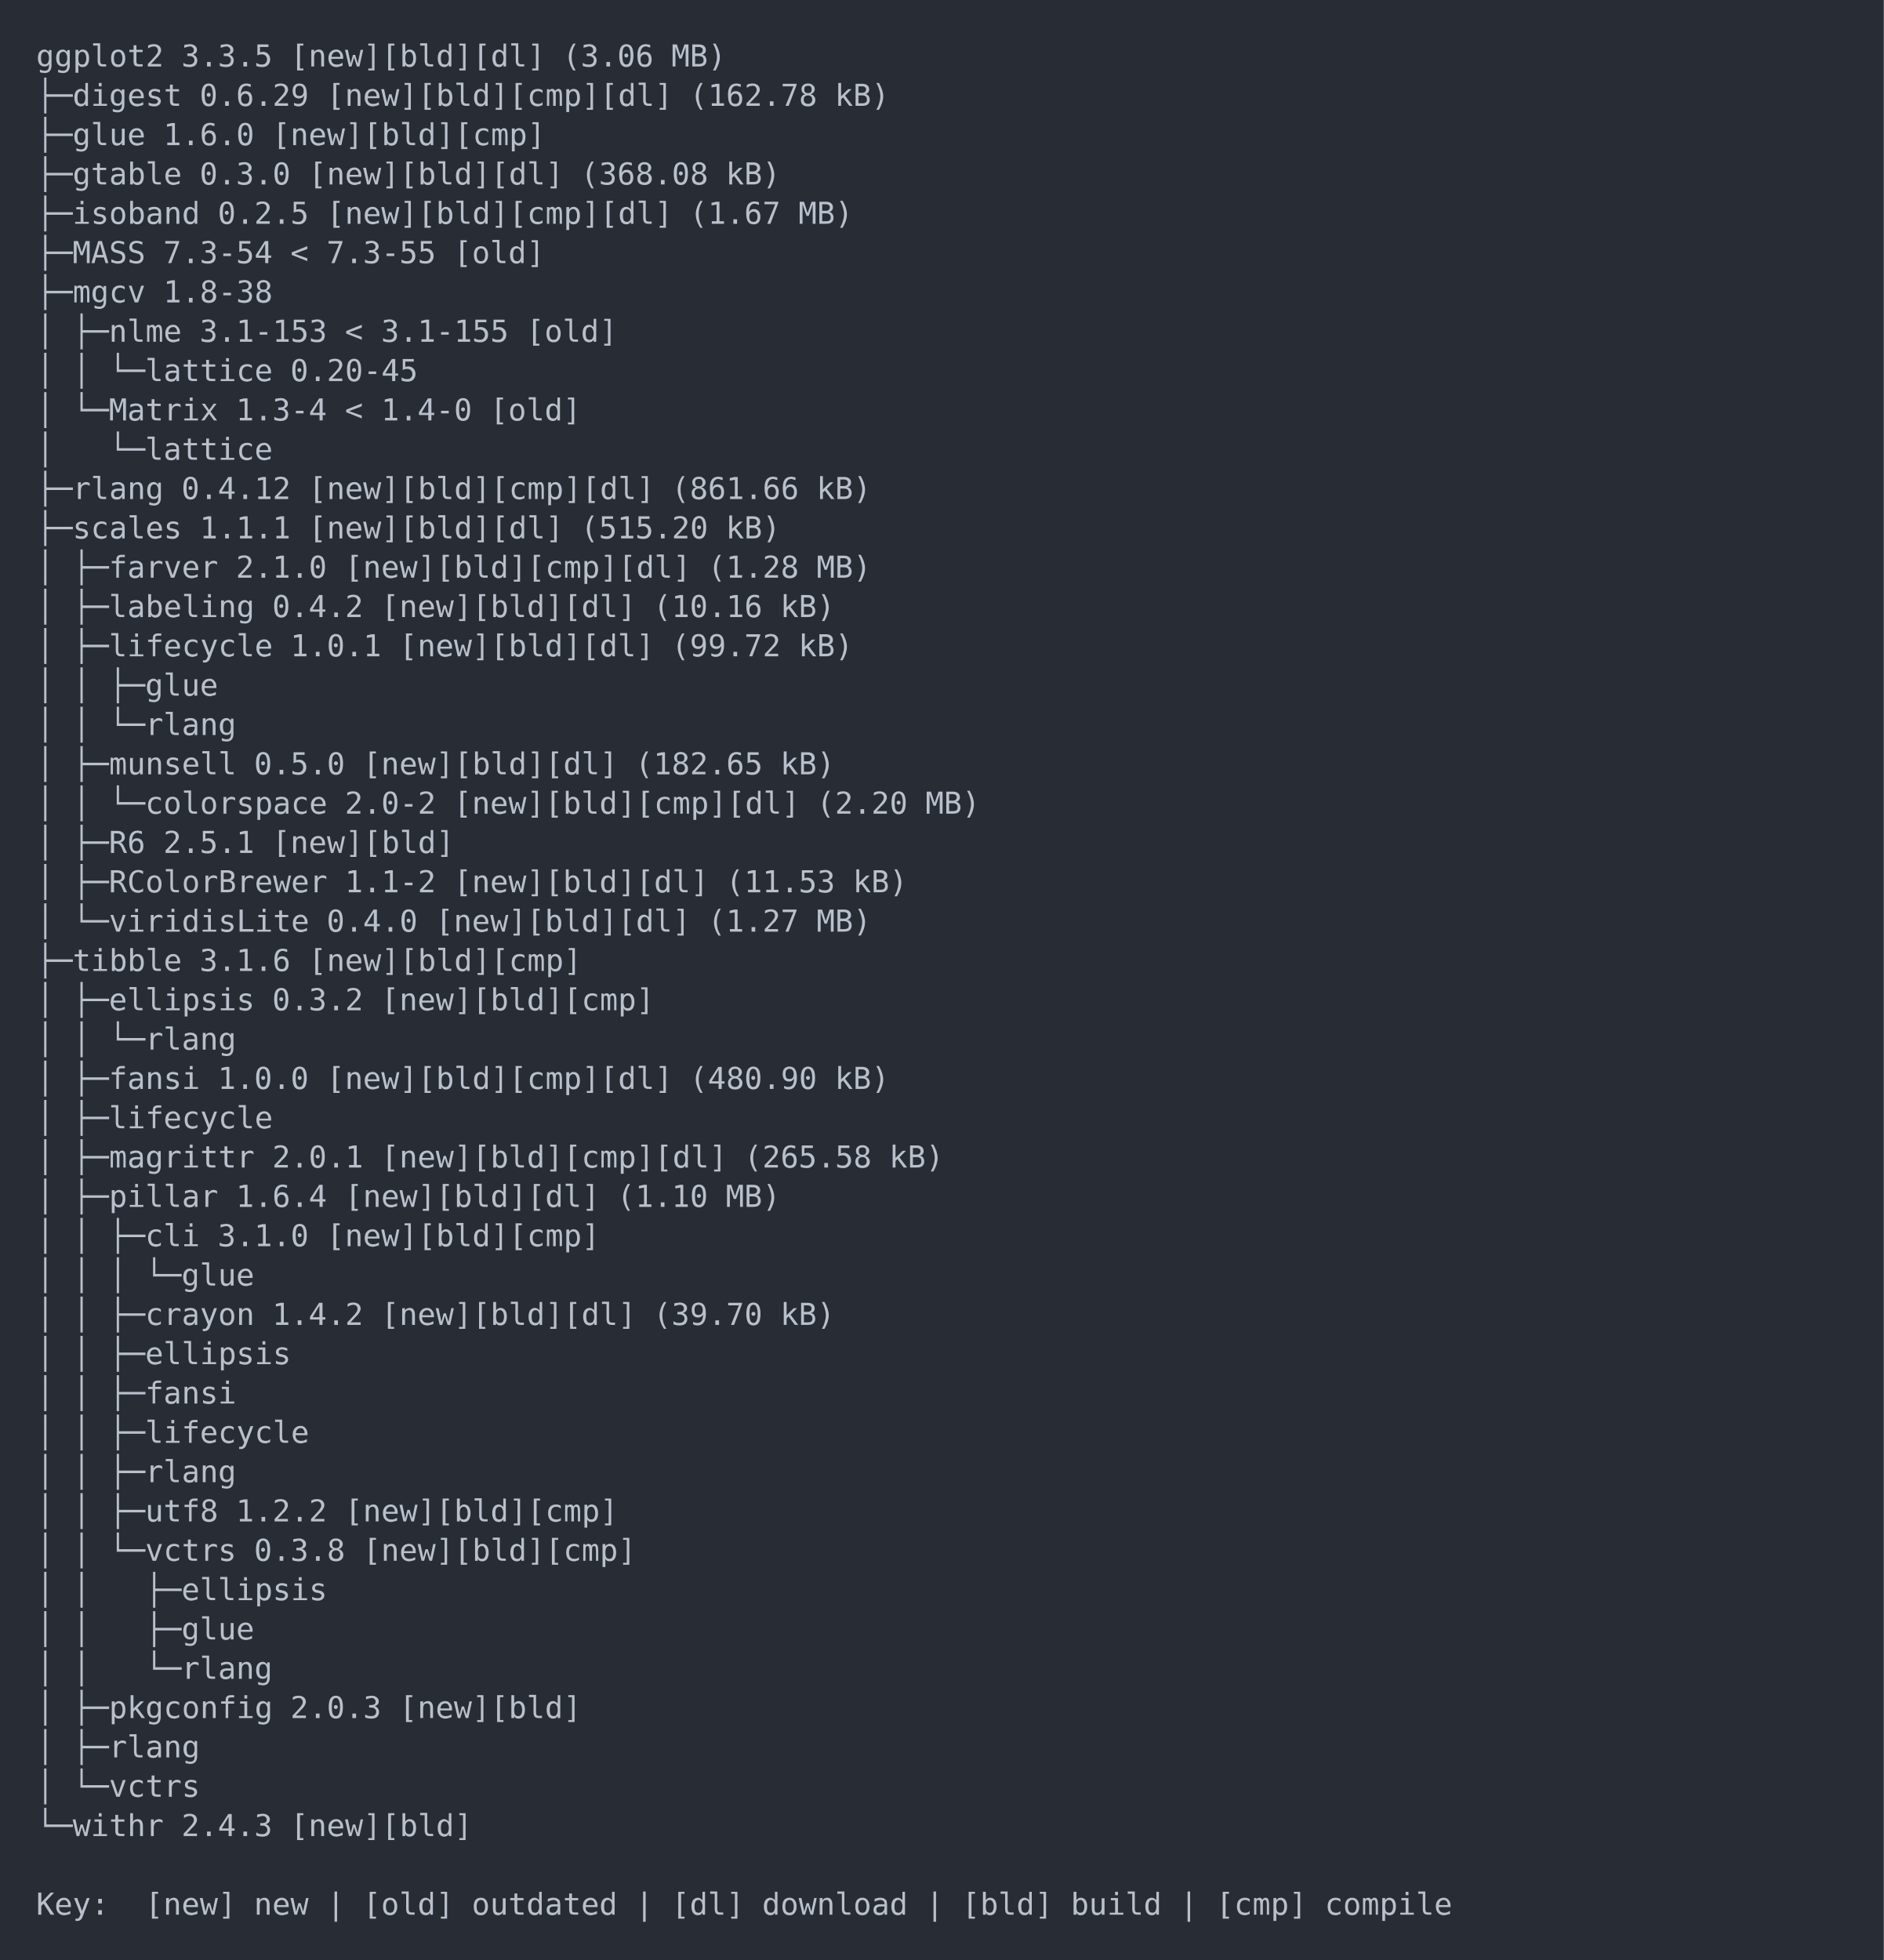
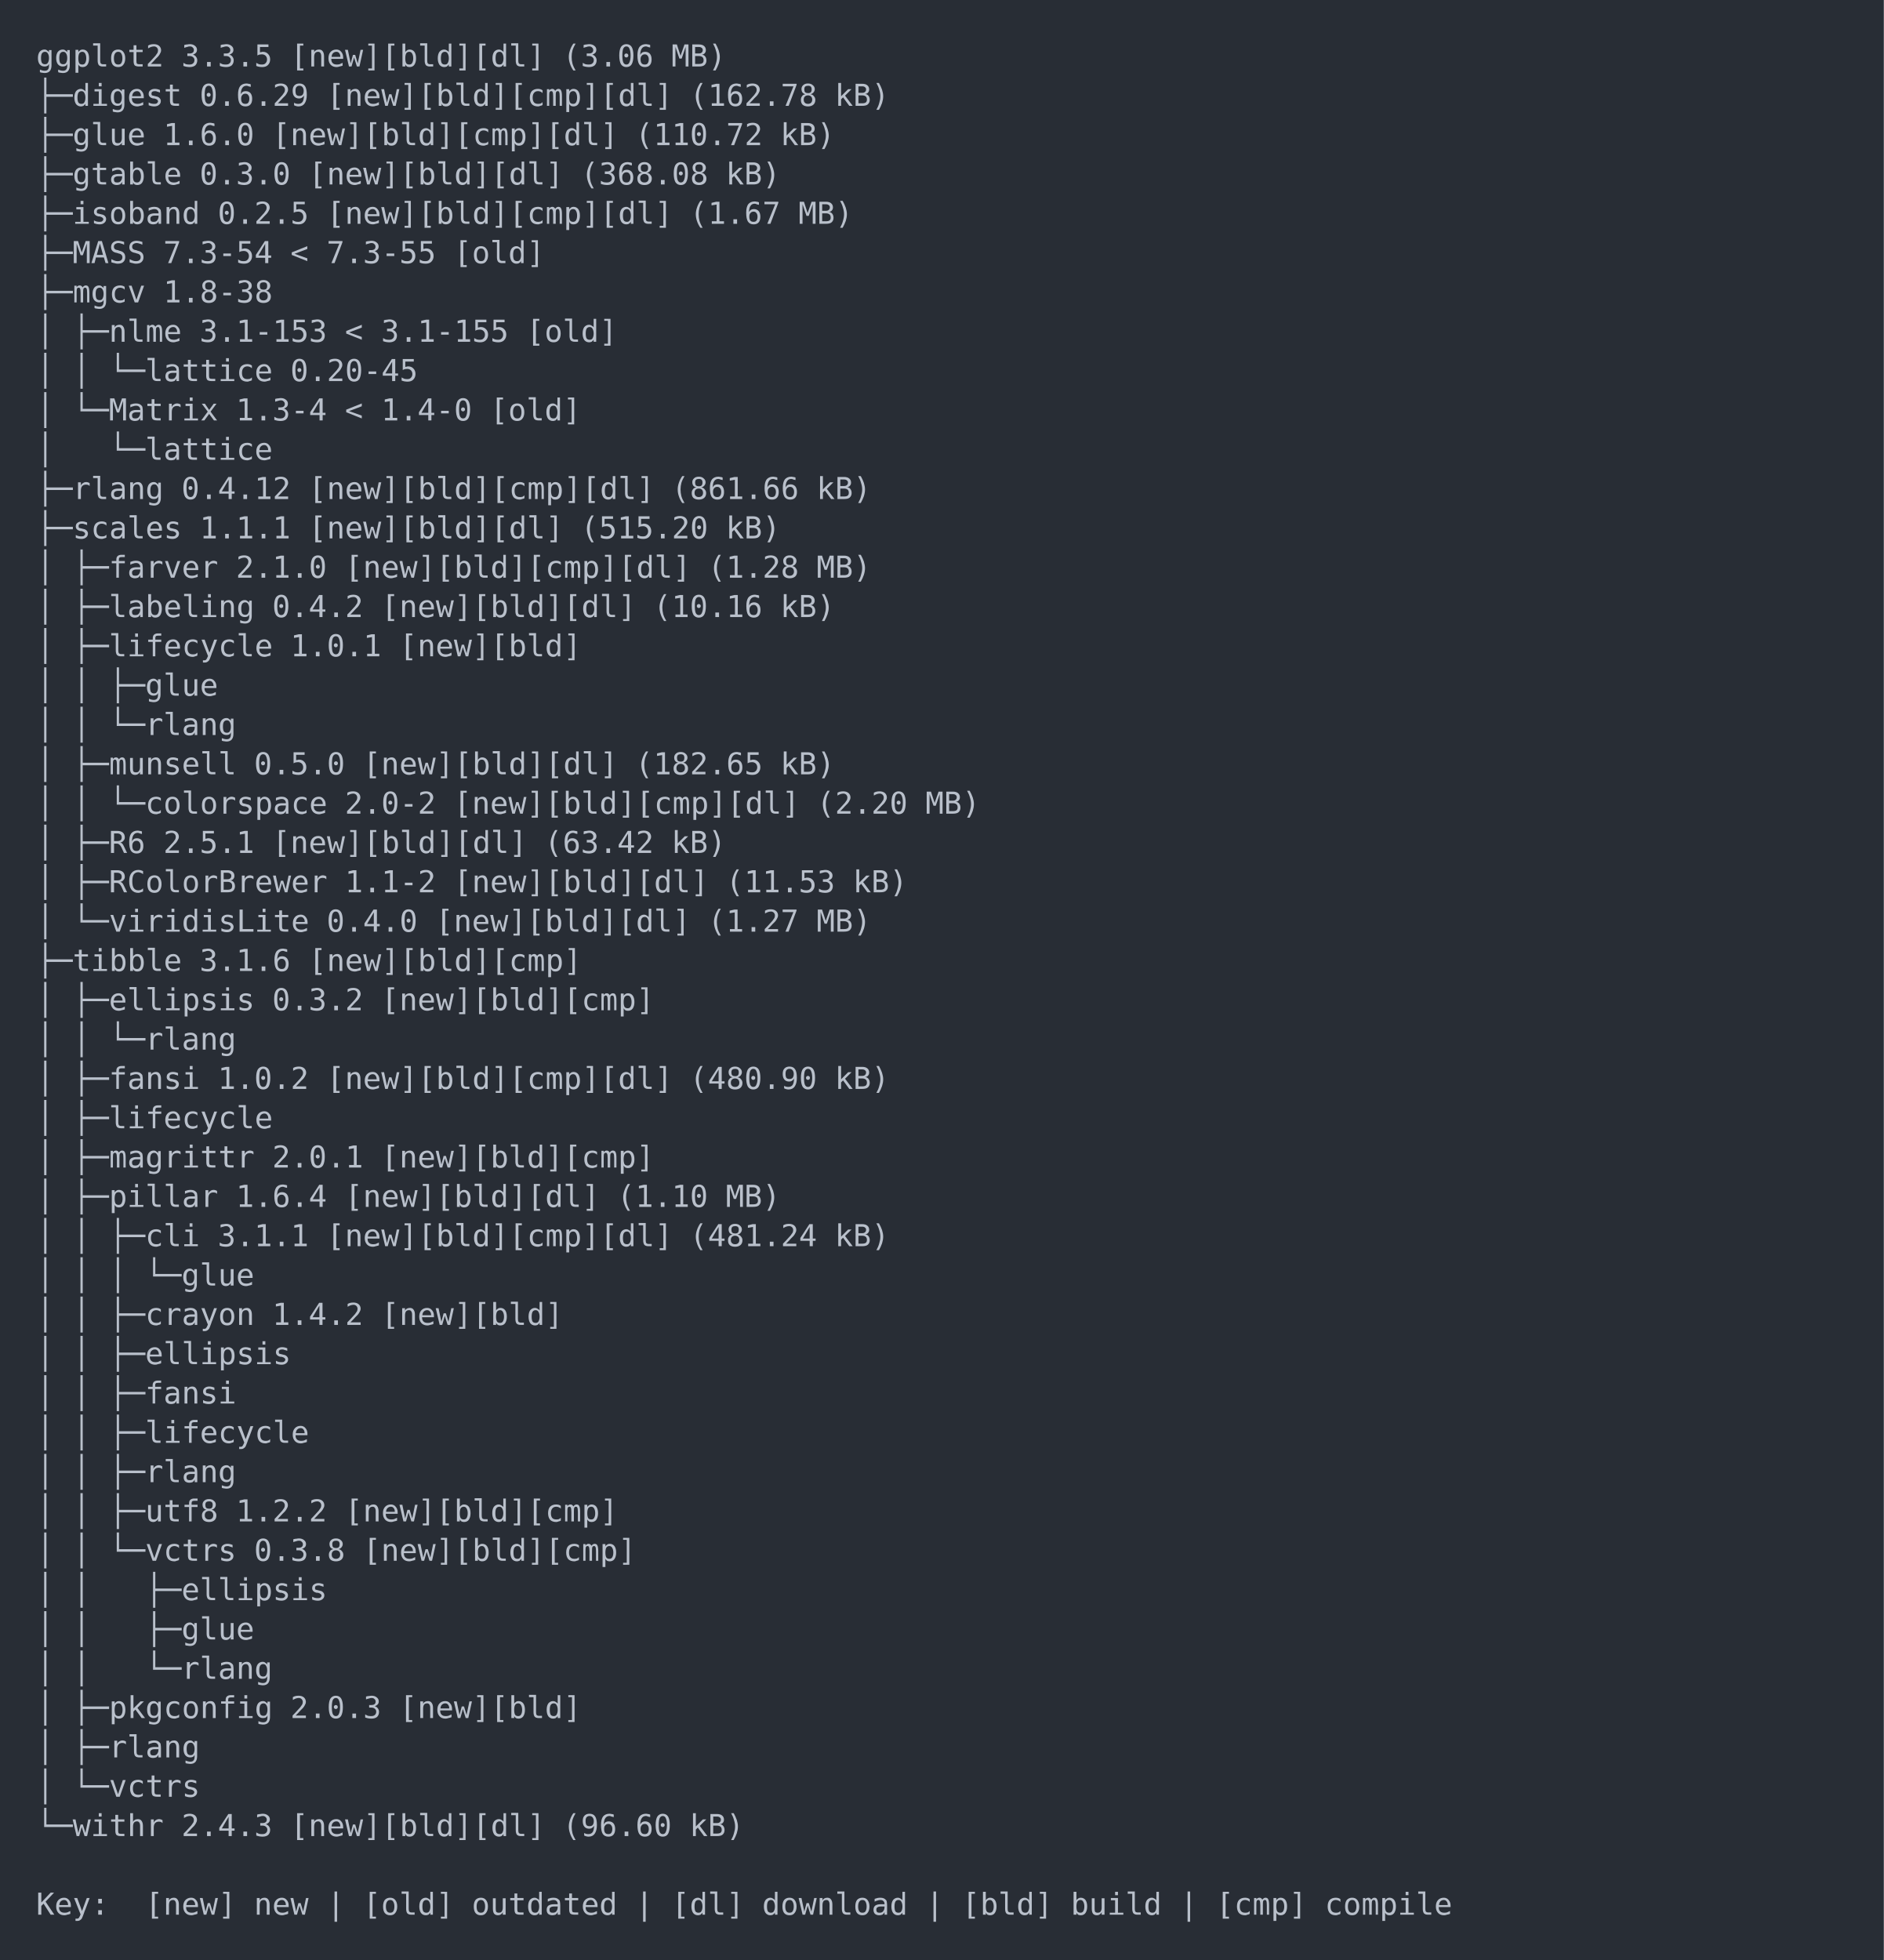
<svg xmlns="http://www.w3.org/2000/svg" xmlns:xlink="http://www.w3.org/1999/xlink" width="1040" height="1082.08">
  <rect width="1040" height="1082.08" rx="0" ry="0" class="a" />
  <svg height="1042.08" viewBox="0 0 100 104.208" width="1000" x="20" y="20">
    <style>.a{fill:rgb(40,45,53)}.b{font-family:'Fira Code',Monaco,Consolas,Menlo,'Bitstream Vera Sans Mono','Powerline Symbols',monospace}.c{fill:rgb(185,192,203);white-space:pre}.d{fill:transparent}</style>
    <g font-family="'Fira Code',Monaco,Consolas,Menlo,'Bitstream Vera Sans Mono','Powerline Symbols',monospace" font-size="1.67" class="b">
      <defs>
        <symbol id="1">
          <text x="0" y="1.67" class="c">│</text>
          <text x="2.004" y="1.67" class="c">│</text>
          <text x="4.008" y="1.67" class="c">└─rlang</text>
        </symbol>
        <symbol id="a">
          <rect height="49" width="100" x="0" y="0" class="d" />
        </symbol>
      </defs>
      <rect height="104.208" width="100" class="a" />
      <svg x="0" y="0" width="100">
        <svg x="0">
          <use xlink:href="#a" />
          <text x="0" y="1.67" class="c">ggplot2</text>
          <text x="8.016" y="1.67" class="c">3.3.5</text>
          <text x="14.028" y="1.67" class="c">[new][bld][dl]</text>
          <text x="29.058" y="1.67" class="c">(3.06</text>
          <text x="35.07" y="1.67" class="c">MB)</text>
          <text x="0" y="3.841" class="c">├─digest</text>
          <text x="9.018" y="3.841" class="c">0.6.29</text>
          <text x="16.032" y="3.841" class="c">[new][bld][cmp][dl]</text>
          <text x="36.072" y="3.841" class="c">(162.78</text>
          <text x="44.088" y="3.841" class="c">kB)</text>
          <text x="0" y="6.012" class="c">├─glue</text>
          <text x="7.014" y="6.012" class="c">1.6.0</text>
-           <text x="13.026" y="6.012" class="c">[new][bld][cmp]</text>
+           <text x="13.026" y="6.012" class="c">[new][bld][cmp][dl]</text>
+           <text x="33.066" y="6.012" class="c">(110.72</text>
+           <text x="41.082" y="6.012" class="c">kB)</text>
          <text x="0" y="8.183" class="c">├─gtable</text>
          <text x="9.018" y="8.183" class="c">0.3.0</text>
          <text x="15.03" y="8.183" class="c">[new][bld][dl]</text>
          <text x="30.06" y="8.183" class="c">(368.08</text>
          <text x="38.076" y="8.183" class="c">kB)</text>
          <text x="0" y="10.354" class="c">├─isoband</text>
          <text x="10.02" y="10.354" class="c">0.2.5</text>
          <text x="16.032" y="10.354" class="c">[new][bld][cmp][dl]</text>
          <text x="36.072" y="10.354" class="c">(1.67</text>
          <text x="42.084" y="10.354" class="c">MB)</text>
          <text x="0" y="12.525" class="c">├─MASS</text>
          <text x="7.014" y="12.525" class="c">7.3-54</text>
          <text x="14.028" y="12.525" class="c">&lt;</text>
          <text x="16.032" y="12.525" class="c">7.3-55</text>
          <text x="23.046" y="12.525" class="c">[old]</text>
          <text x="0" y="14.696" class="c">├─mgcv</text>
          <text x="7.014" y="14.696" class="c">1.8-38</text>
          <text x="0" y="16.867" class="c">│</text>
          <text x="2.004" y="16.867" class="c">├─nlme</text>
          <text x="9.018" y="16.867" class="c">3.1-153</text>
          <text x="17.034" y="16.867" class="c">&lt;</text>
          <text x="19.038" y="16.867" class="c">3.1-155</text>
          <text x="27.054" y="16.867" class="c">[old]</text>
          <text x="0" y="19.038" class="c">│</text>
          <text x="2.004" y="19.038" class="c">│</text>
          <text x="4.008" y="19.038" class="c">└─lattice</text>
          <text x="14.028" y="19.038" class="c">0.20-45</text>
          <text x="0" y="21.209" class="c">│</text>
          <text x="2.004" y="21.209" class="c">└─Matrix</text>
          <text x="11.022" y="21.209" class="c">1.3-4</text>
          <text x="17.034" y="21.209" class="c">&lt;</text>
          <text x="19.038" y="21.209" class="c">1.4-0</text>
          <text x="25.05" y="21.209" class="c">[old]</text>
          <text x="0" y="23.38" class="c">│</text>
          <text x="4.008" y="23.38" class="c">└─lattice</text>
          <text x="0" y="25.551" class="c">├─rlang</text>
          <text x="8.016" y="25.551" class="c">0.4.12</text>
          <text x="15.03" y="25.551" class="c">[new][bld][cmp][dl]</text>
          <text x="35.07" y="25.551" class="c">(861.66</text>
          <text x="43.086" y="25.551" class="c">kB)</text>
          <text x="0" y="27.722" class="c">├─scales</text>
          <text x="9.018" y="27.722" class="c">1.1.1</text>
          <text x="15.03" y="27.722" class="c">[new][bld][dl]</text>
          <text x="30.06" y="27.722" class="c">(515.20</text>
          <text x="38.076" y="27.722" class="c">kB)</text>
          <text x="0" y="29.893" class="c">│</text>
          <text x="2.004" y="29.893" class="c">├─farver</text>
          <text x="11.022" y="29.893" class="c">2.1.0</text>
          <text x="17.034" y="29.893" class="c">[new][bld][cmp][dl]</text>
          <text x="37.074" y="29.893" class="c">(1.28</text>
          <text x="43.086" y="29.893" class="c">MB)</text>
          <text x="0" y="32.064" class="c">│</text>
          <text x="2.004" y="32.064" class="c">├─labeling</text>
          <text x="13.026" y="32.064" class="c">0.4.2</text>
          <text x="19.038" y="32.064" class="c">[new][bld][dl]</text>
          <text x="34.068" y="32.064" class="c">(10.16</text>
          <text x="41.082" y="32.064" class="c">kB)</text>
          <text x="0" y="34.235" class="c">│</text>
          <text x="2.004" y="34.235" class="c">├─lifecycle</text>
          <text x="14.028" y="34.235" class="c">1.0.1</text>
-           <text x="20.04" y="34.235" class="c">[new][bld][dl]</text>
-           <text x="35.07" y="34.235" class="c">(99.72</text>
-           <text x="42.084" y="34.235" class="c">kB)</text>
+           <text x="20.04" y="34.235" class="c">[new][bld]</text>
          <text x="0" y="36.406" class="c">│</text>
          <text x="2.004" y="36.406" class="c">│</text>
          <text x="4.008" y="36.406" class="c">├─glue</text>
          <use xlink:href="#1" y="36.907" />
          <text x="0" y="40.748" class="c">│</text>
          <text x="2.004" y="40.748" class="c">├─munsell</text>
          <text x="12.024" y="40.748" class="c">0.5.0</text>
          <text x="18.036" y="40.748" class="c">[new][bld][dl]</text>
          <text x="33.066" y="40.748" class="c">(182.65</text>
          <text x="41.082" y="40.748" class="c">kB)</text>
          <text x="0" y="42.919" class="c">│</text>
          <text x="2.004" y="42.919" class="c">│</text>
          <text x="4.008" y="42.919" class="c">└─colorspace</text>
          <text x="17.034" y="42.919" class="c">2.0-2</text>
          <text x="23.046" y="42.919" class="c">[new][bld][cmp][dl]</text>
          <text x="43.086" y="42.919" class="c">(2.20</text>
          <text x="49.098" y="42.919" class="c">MB)</text>
          <text x="0" y="45.09" class="c">│</text>
          <text x="2.004" y="45.09" class="c">├─R6</text>
          <text x="7.014" y="45.09" class="c">2.5.1</text>
-           <text x="13.026" y="45.09" class="c">[new][bld]</text>
+           <text x="13.026" y="45.09" class="c">[new][bld][dl]</text>
+           <text x="28.056" y="45.09" class="c">(63.42</text>
+           <text x="35.07" y="45.09" class="c">kB)</text>
          <text x="0" y="47.261" class="c">│</text>
          <text x="2.004" y="47.261" class="c">├─RColorBrewer</text>
          <text x="17.034" y="47.261" class="c">1.1-2</text>
          <text x="23.046" y="47.261" class="c">[new][bld][dl]</text>
          <text x="38.076" y="47.261" class="c">(11.53</text>
          <text x="45.09" y="47.261" class="c">kB)</text>
          <text x="0" y="49.432" class="c">│</text>
          <text x="2.004" y="49.432" class="c">└─viridisLite</text>
          <text x="16.032" y="49.432" class="c">0.4.0</text>
          <text x="22.044" y="49.432" class="c">[new][bld][dl]</text>
          <text x="37.074" y="49.432" class="c">(1.27</text>
          <text x="43.086" y="49.432" class="c">MB)</text>
          <text x="0" y="51.603" class="c">├─tibble</text>
          <text x="9.018" y="51.603" class="c">3.1.6</text>
          <text x="15.03" y="51.603" class="c">[new][bld][cmp]</text>
          <text x="0" y="53.774" class="c">│</text>
          <text x="2.004" y="53.774" class="c">├─ellipsis</text>
          <text x="13.026" y="53.774" class="c">0.3.2</text>
          <text x="19.038" y="53.774" class="c">[new][bld][cmp]</text>
          <use xlink:href="#1" y="54.275" />
          <text x="0" y="58.116" class="c">│</text>
          <text x="2.004" y="58.116" class="c">├─fansi</text>
-           <text x="10.02" y="58.116" class="c">1.0.0</text>
+           <text x="10.02" y="58.116" class="c">1.0.2</text>
          <text x="16.032" y="58.116" class="c">[new][bld][cmp][dl]</text>
          <text x="36.072" y="58.116" class="c">(480.90</text>
          <text x="44.088" y="58.116" class="c">kB)</text>
          <text x="0" y="60.287" class="c">│</text>
          <text x="2.004" y="60.287" class="c">├─lifecycle</text>
          <text x="0" y="62.458" class="c">│</text>
          <text x="2.004" y="62.458" class="c">├─magrittr</text>
          <text x="13.026" y="62.458" class="c">2.0.1</text>
-           <text x="19.038" y="62.458" class="c">[new][bld][cmp][dl]</text>
-           <text x="39.078" y="62.458" class="c">(265.58</text>
-           <text x="47.094" y="62.458" class="c">kB)</text>
+           <text x="19.038" y="62.458" class="c">[new][bld][cmp]</text>
          <text x="0" y="64.629" class="c">│</text>
          <text x="2.004" y="64.629" class="c">├─pillar</text>
          <text x="11.022" y="64.629" class="c">1.6.4</text>
          <text x="17.034" y="64.629" class="c">[new][bld][dl]</text>
          <text x="32.064" y="64.629" class="c">(1.10</text>
          <text x="38.076" y="64.629" class="c">MB)</text>
          <text x="0" y="66.8" class="c">│</text>
          <text x="2.004" y="66.8" class="c">│</text>
          <text x="4.008" y="66.8" class="c">├─cli</text>
-           <text x="10.02" y="66.8" class="c">3.1.0</text>
-           <text x="16.032" y="66.8" class="c">[new][bld][cmp]</text>
+           <text x="10.02" y="66.8" class="c">3.1.1</text>
+           <text x="16.032" y="66.8" class="c">[new][bld][cmp][dl]</text>
+           <text x="36.072" y="66.8" class="c">(481.24</text>
+           <text x="44.088" y="66.8" class="c">kB)</text>
          <text x="0" y="68.971" class="c">│</text>
          <text x="2.004" y="68.971" class="c">│</text>
          <text x="4.008" y="68.971" class="c">│</text>
          <text x="6.012" y="68.971" class="c">└─glue</text>
          <text x="0" y="71.142" class="c">│</text>
          <text x="2.004" y="71.142" class="c">│</text>
          <text x="4.008" y="71.142" class="c">├─crayon</text>
          <text x="13.026" y="71.142" class="c">1.4.2</text>
-           <text x="19.038" y="71.142" class="c">[new][bld][dl]</text>
-           <text x="34.068" y="71.142" class="c">(39.70</text>
-           <text x="41.082" y="71.142" class="c">kB)</text>
+           <text x="19.038" y="71.142" class="c">[new][bld]</text>
          <text x="0" y="73.313" class="c">│</text>
          <text x="2.004" y="73.313" class="c">│</text>
          <text x="4.008" y="73.313" class="c">├─ellipsis</text>
          <text x="0" y="75.484" class="c">│</text>
          <text x="2.004" y="75.484" class="c">│</text>
          <text x="4.008" y="75.484" class="c">├─fansi</text>
          <text x="0" y="77.655" class="c">│</text>
          <text x="2.004" y="77.655" class="c">│</text>
          <text x="4.008" y="77.655" class="c">├─lifecycle</text>
          <text x="0" y="79.826" class="c">│</text>
          <text x="2.004" y="79.826" class="c">│</text>
          <text x="4.008" y="79.826" class="c">├─rlang</text>
          <text x="0" y="81.997" class="c">│</text>
          <text x="2.004" y="81.997" class="c">│</text>
          <text x="4.008" y="81.997" class="c">├─utf8</text>
          <text x="11.022" y="81.997" class="c">1.2.2</text>
          <text x="17.034" y="81.997" class="c">[new][bld][cmp]</text>
          <text x="0" y="84.168" class="c">│</text>
          <text x="2.004" y="84.168" class="c">│</text>
          <text x="4.008" y="84.168" class="c">└─vctrs</text>
          <text x="12.024" y="84.168" class="c">0.3.8</text>
          <text x="18.036" y="84.168" class="c">[new][bld][cmp]</text>
          <text x="0" y="86.339" class="c">│</text>
          <text x="2.004" y="86.339" class="c">│</text>
          <text x="6.012" y="86.339" class="c">├─ellipsis</text>
          <text x="0" y="88.51" class="c">│</text>
          <text x="2.004" y="88.51" class="c">│</text>
          <text x="6.012" y="88.51" class="c">├─glue</text>
          <text x="0" y="90.681" class="c">│</text>
          <text x="2.004" y="90.681" class="c">│</text>
          <text x="6.012" y="90.681" class="c">└─rlang</text>
          <text x="0" y="92.852" class="c">│</text>
          <text x="2.004" y="92.852" class="c">├─pkgconfig</text>
          <text x="14.028" y="92.852" class="c">2.0.3</text>
          <text x="20.04" y="92.852" class="c">[new][bld]</text>
          <text x="0" y="95.023" class="c">│</text>
          <text x="2.004" y="95.023" class="c">├─rlang</text>
          <text x="0" y="97.194" class="c">│</text>
          <text x="2.004" y="97.194" class="c">└─vctrs</text>
          <text x="0" y="99.365" class="c">└─withr</text>
          <text x="8.016" y="99.365" class="c">2.4.3</text>
-           <text x="14.028" y="99.365" class="c">[new][bld]</text>
+           <text x="14.028" y="99.365" class="c">[new][bld][dl]</text>
+           <text x="29.058" y="99.365" class="c">(96.60</text>
+           <text x="36.072" y="99.365" class="c">kB)</text>
          <text x="0" y="103.707" class="c">Key:</text>
          <text x="6.012" y="103.707" class="c">[new]</text>
          <text x="12.024" y="103.707" class="c">new</text>
          <text x="16.032" y="103.707" class="c">|</text>
          <text x="18.036" y="103.707" class="c">[old]</text>
          <text x="24.048" y="103.707" class="c">outdated</text>
          <text x="33.066" y="103.707" class="c">|</text>
          <text x="35.07" y="103.707" class="c">[dl]</text>
          <text x="40.08" y="103.707" class="c">download</text>
          <text x="49.098" y="103.707" class="c">|</text>
          <text x="51.102" y="103.707" class="c">[bld]</text>
          <text x="57.114" y="103.707" class="c">build</text>
          <text x="63.126" y="103.707" class="c">|</text>
          <text x="65.13" y="103.707" class="c">[cmp]</text>
          <text x="71.142" y="103.707" class="c">compile</text>
        </svg>
      </svg>
    </g>
  </svg>
</svg>
